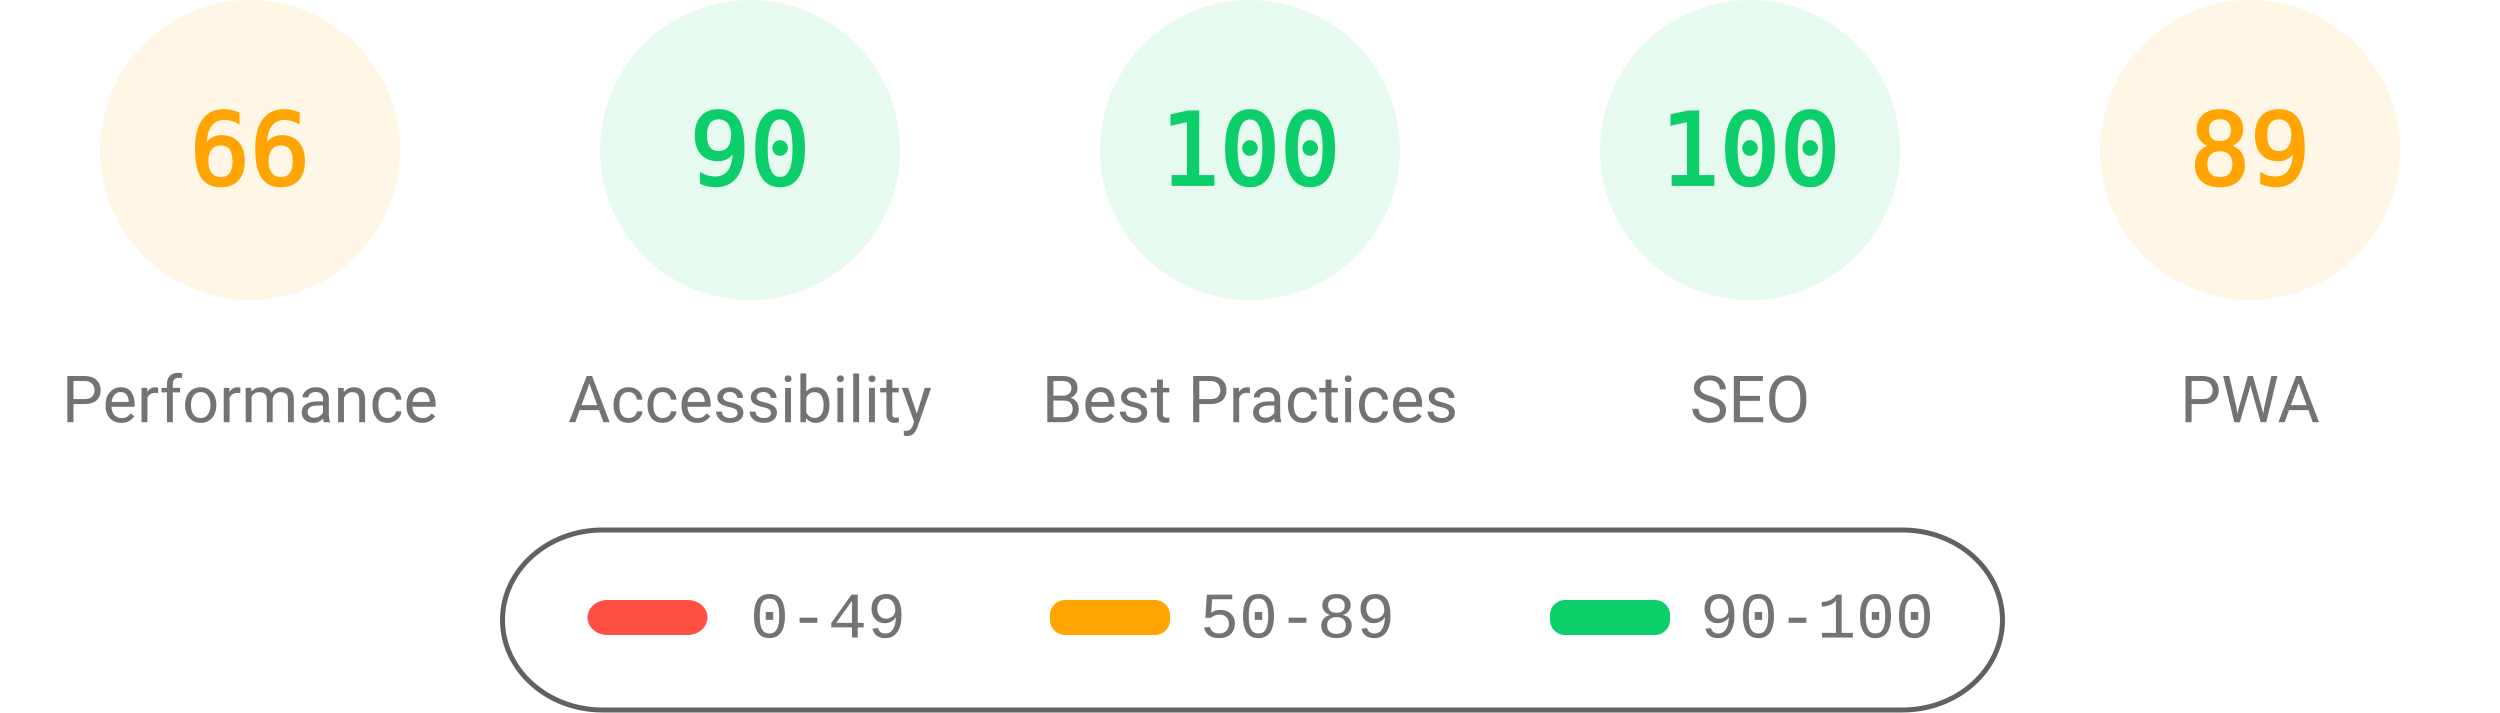
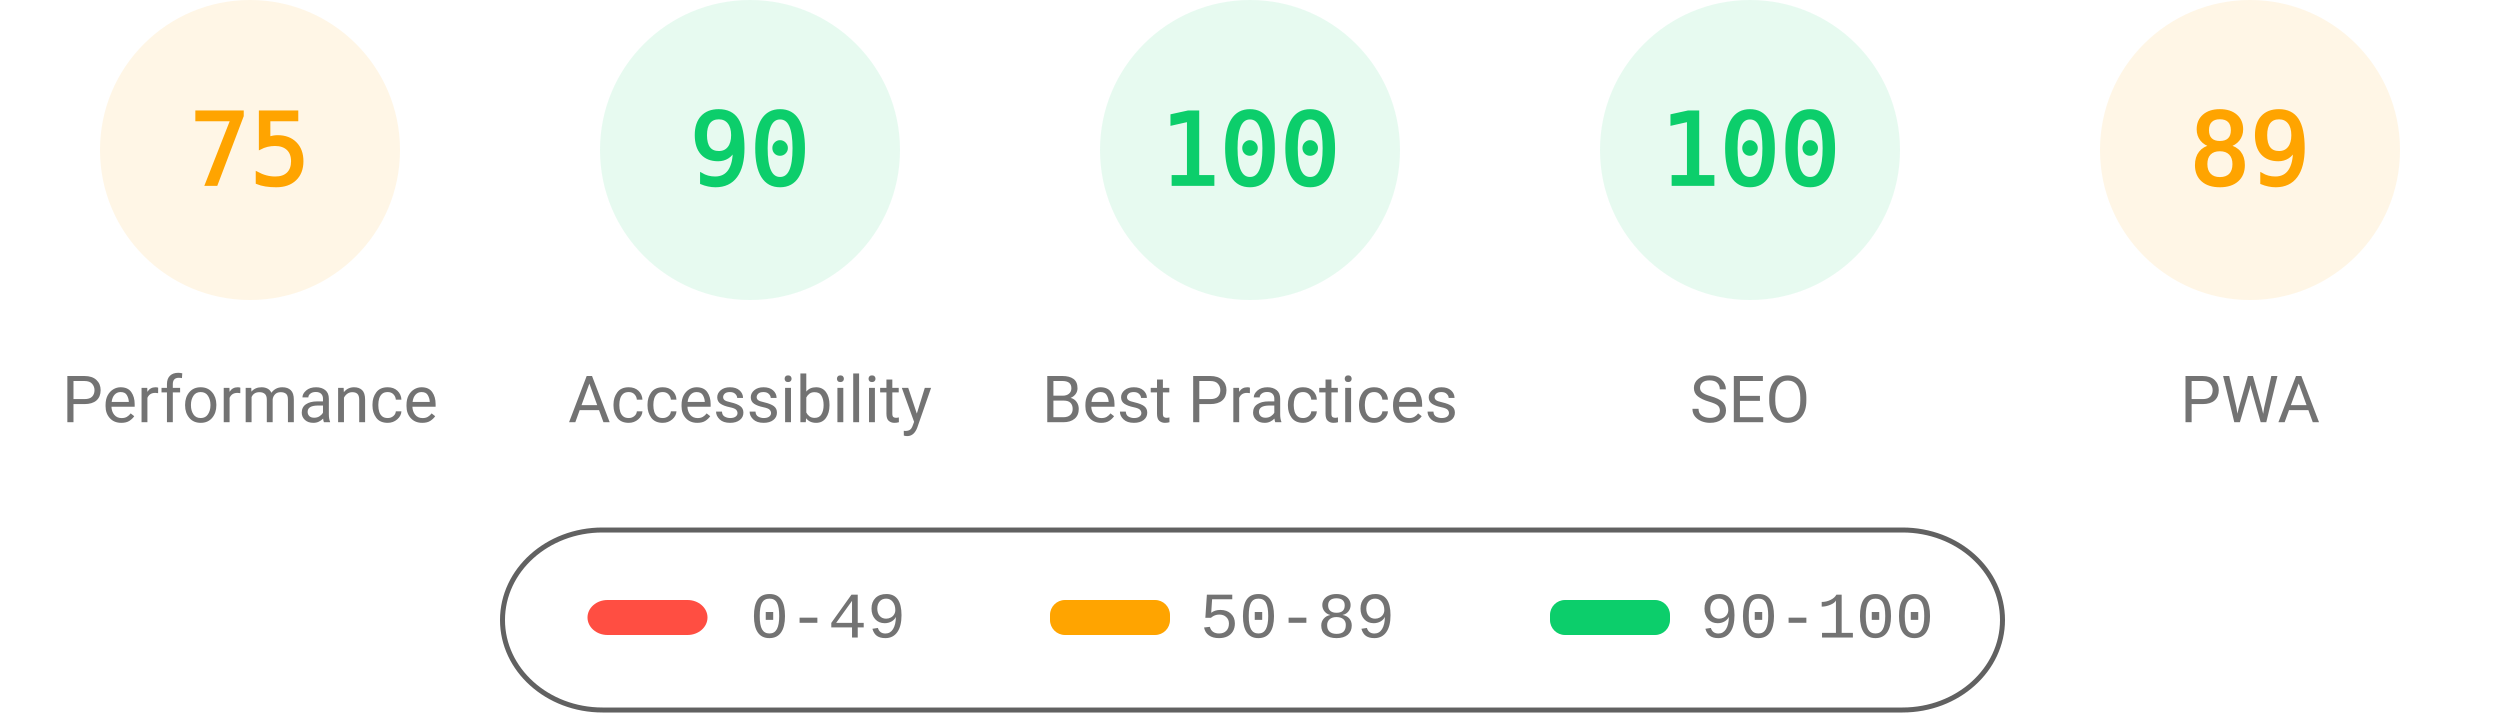
<svg xmlns="http://www.w3.org/2000/svg" fill="none" width="1000" height="285">
  <style>.gauge-base{opacity:.1}.gauge-arc{fill:none;animation-delay:250ms;stroke-linecap:round;transform:rotate(-90deg);transform-origin:100px 60px;animation:load-gauge 1s ease forwards}.guage-text{font-size:40px;font-family:monospace;text-align:center}.guage-red{color:#ff4e42;fill:#ff4e42;stroke:#ff4e42}.guage-orange{color:#ffa400;fill:#ffa400;stroke:#ffa400}.guage-green{color:#0cce6b;fill:#0cce6b;stroke:#0cce6b}.guage-undefined{color:#5c5c5c;fill:#5c5c5c;stroke:#5c5c5c}.guage-title{color:#737373;fill:#737373;stroke:none;font-size:26px;line-height:26px;font-family:Roboto,Halvetica,Arial,sans-serif}@keyframes load-gauge{from{stroke-dasharray:0 352.858}}</style>
  <svg class="guage-div guage-perf guage-orange" viewBox="0 0 200 200" width="200" height="200">
    <circle class="gauge-base" r="56" cx="100" cy="60" stroke-width="8" />
-     <circle class="gauge-arc guage-arc-1" r="56" cx="100" cy="60" stroke-width="8" style="stroke-dasharray:232.226,351.858" />
-     <text class="guage-text" x="100" y="60" alignment-baseline="central" dominant-baseline="central" text-anchor="middle">66</text>
+     <circle class="gauge-arc guage-arc-1" r="56" cx="100" cy="60" stroke-width="8" style="stroke-dasharray:263.893,351.858" />
+     <text class="guage-text" x="100" y="60" alignment-baseline="central" dominant-baseline="central" text-anchor="middle">75</text>
    <text class="guage-title" x="100" y="160" alignment-baseline="central" dominant-baseline="central" text-anchor="middle">Performance</text>
  </svg>
  <svg class="guage-div guage-acc guage-green" viewBox="0 0 200 200" width="200" height="200" x="200">
    <circle class="gauge-base" r="56" cx="100" cy="60" stroke-width="8" />
    <circle class="gauge-arc guage-arc-2" r="56" cx="100" cy="60" stroke-width="8" style="stroke-dasharray:316.672,351.858" />
    <text class="guage-text" x="100" y="60" alignment-baseline="central" dominant-baseline="central" text-anchor="middle">90</text>
    <text class="guage-title" x="100" y="160" alignment-baseline="central" dominant-baseline="central" text-anchor="middle">Accessibility</text>
  </svg>
  <svg class="guage-div guage-best guage-green" viewBox="0 0 200 200" width="200" height="200" x="400">
    <circle class="gauge-base" r="56" cx="100" cy="60" stroke-width="8" />
    <circle class="gauge-arc guage-arc-3" r="56" cx="100" cy="60" stroke-width="8" style="stroke-dasharray:351.858,351.858" />
    <text class="guage-text" x="100" y="60" alignment-baseline="central" dominant-baseline="central" text-anchor="middle">100</text>
    <text class="guage-title" x="100" y="160" alignment-baseline="central" dominant-baseline="central" text-anchor="middle">Best Practices</text>
  </svg>
  <svg class="guage-div guage-seo guage-green" viewBox="0 0 200 200" width="200" height="200" x="600">
    <circle class="gauge-base" r="56" cx="100" cy="60" stroke-width="8" />
    <circle class="gauge-arc guage-arc-4" r="56" cx="100" cy="60" stroke-width="8" style="stroke-dasharray:351.858,351.858" />
    <text class="guage-text" x="100" y="60" alignment-baseline="central" dominant-baseline="central" text-anchor="middle">100</text>
    <text class="guage-title" x="100" y="160" alignment-baseline="central" dominant-baseline="central" text-anchor="middle">SEO</text>
  </svg>
  <svg class="guage-div guage-pwa guage-orange" viewBox="0 0 200 200" width="200" height="200" x="800">
    <circle class="gauge-base" r="56" cx="100" cy="60" stroke-width="8" />
    <circle class="gauge-arc guage-arc-4" r="56" cx="100" cy="60" stroke-width="8" style="stroke-dasharray:313.154,351.858" />
    <text class="guage-text" x="100" y="60" alignment-baseline="central" dominant-baseline="central" text-anchor="middle">89</text>
    <text class="guage-title" x="100" y="160" alignment-baseline="central" dominant-baseline="central" text-anchor="middle">PWA</text>
  </svg>
  <svg width="604" height="76" x="200" y="210">
    <path fill="none" id="canvas_background" d="M-1-1h604v80H-1z" />
    <rect fill-opacity="0" stroke="#616161" stroke-width="2" rx="40" id="svg_2" height="72" width="600" y="2" x="1" fill="#000" />
    <rect stroke="#000" rx="8" id="svg_3" height="14" width="48" y="30" x="35" stroke-opacity="null" stroke-width="0" fill="#ff4e42" />
    <rect stroke="#000" rx="6" id="svg_4" height="14" width="48" y="30" x="220" stroke-opacity="null" stroke-width="0" fill="#ffa400" />
    <rect stroke="#000" rx="6" id="svg_5" height="14" width="48" y="30" x="420" stroke-opacity="null" stroke-width="0" fill="#0cce6b" />
    <text xml:space="preserve" text-anchor="start" font-family="'Courier New', Courier, monospace" font-size="26" id="svg_6" y="45" x="100" stroke-opacity="null" stroke-width="0" stroke="#000" fill="#737373">0-49</text>
    <text xml:space="preserve" text-anchor="start" font-family="'Courier New', Courier, monospace" font-size="26" id="svg_7" y="45" x="280" stroke-opacity="null" stroke-width="0" stroke="#000" fill="#737373">50-89</text>
    <text xml:space="preserve" text-anchor="start" font-family="'Courier New', Courier, monospace" font-size="26" id="svg_8" y="45" x="480" stroke-opacity="null" stroke-width="0" stroke="#000" fill="#737373">90-100</text>
  </svg>
</svg>
